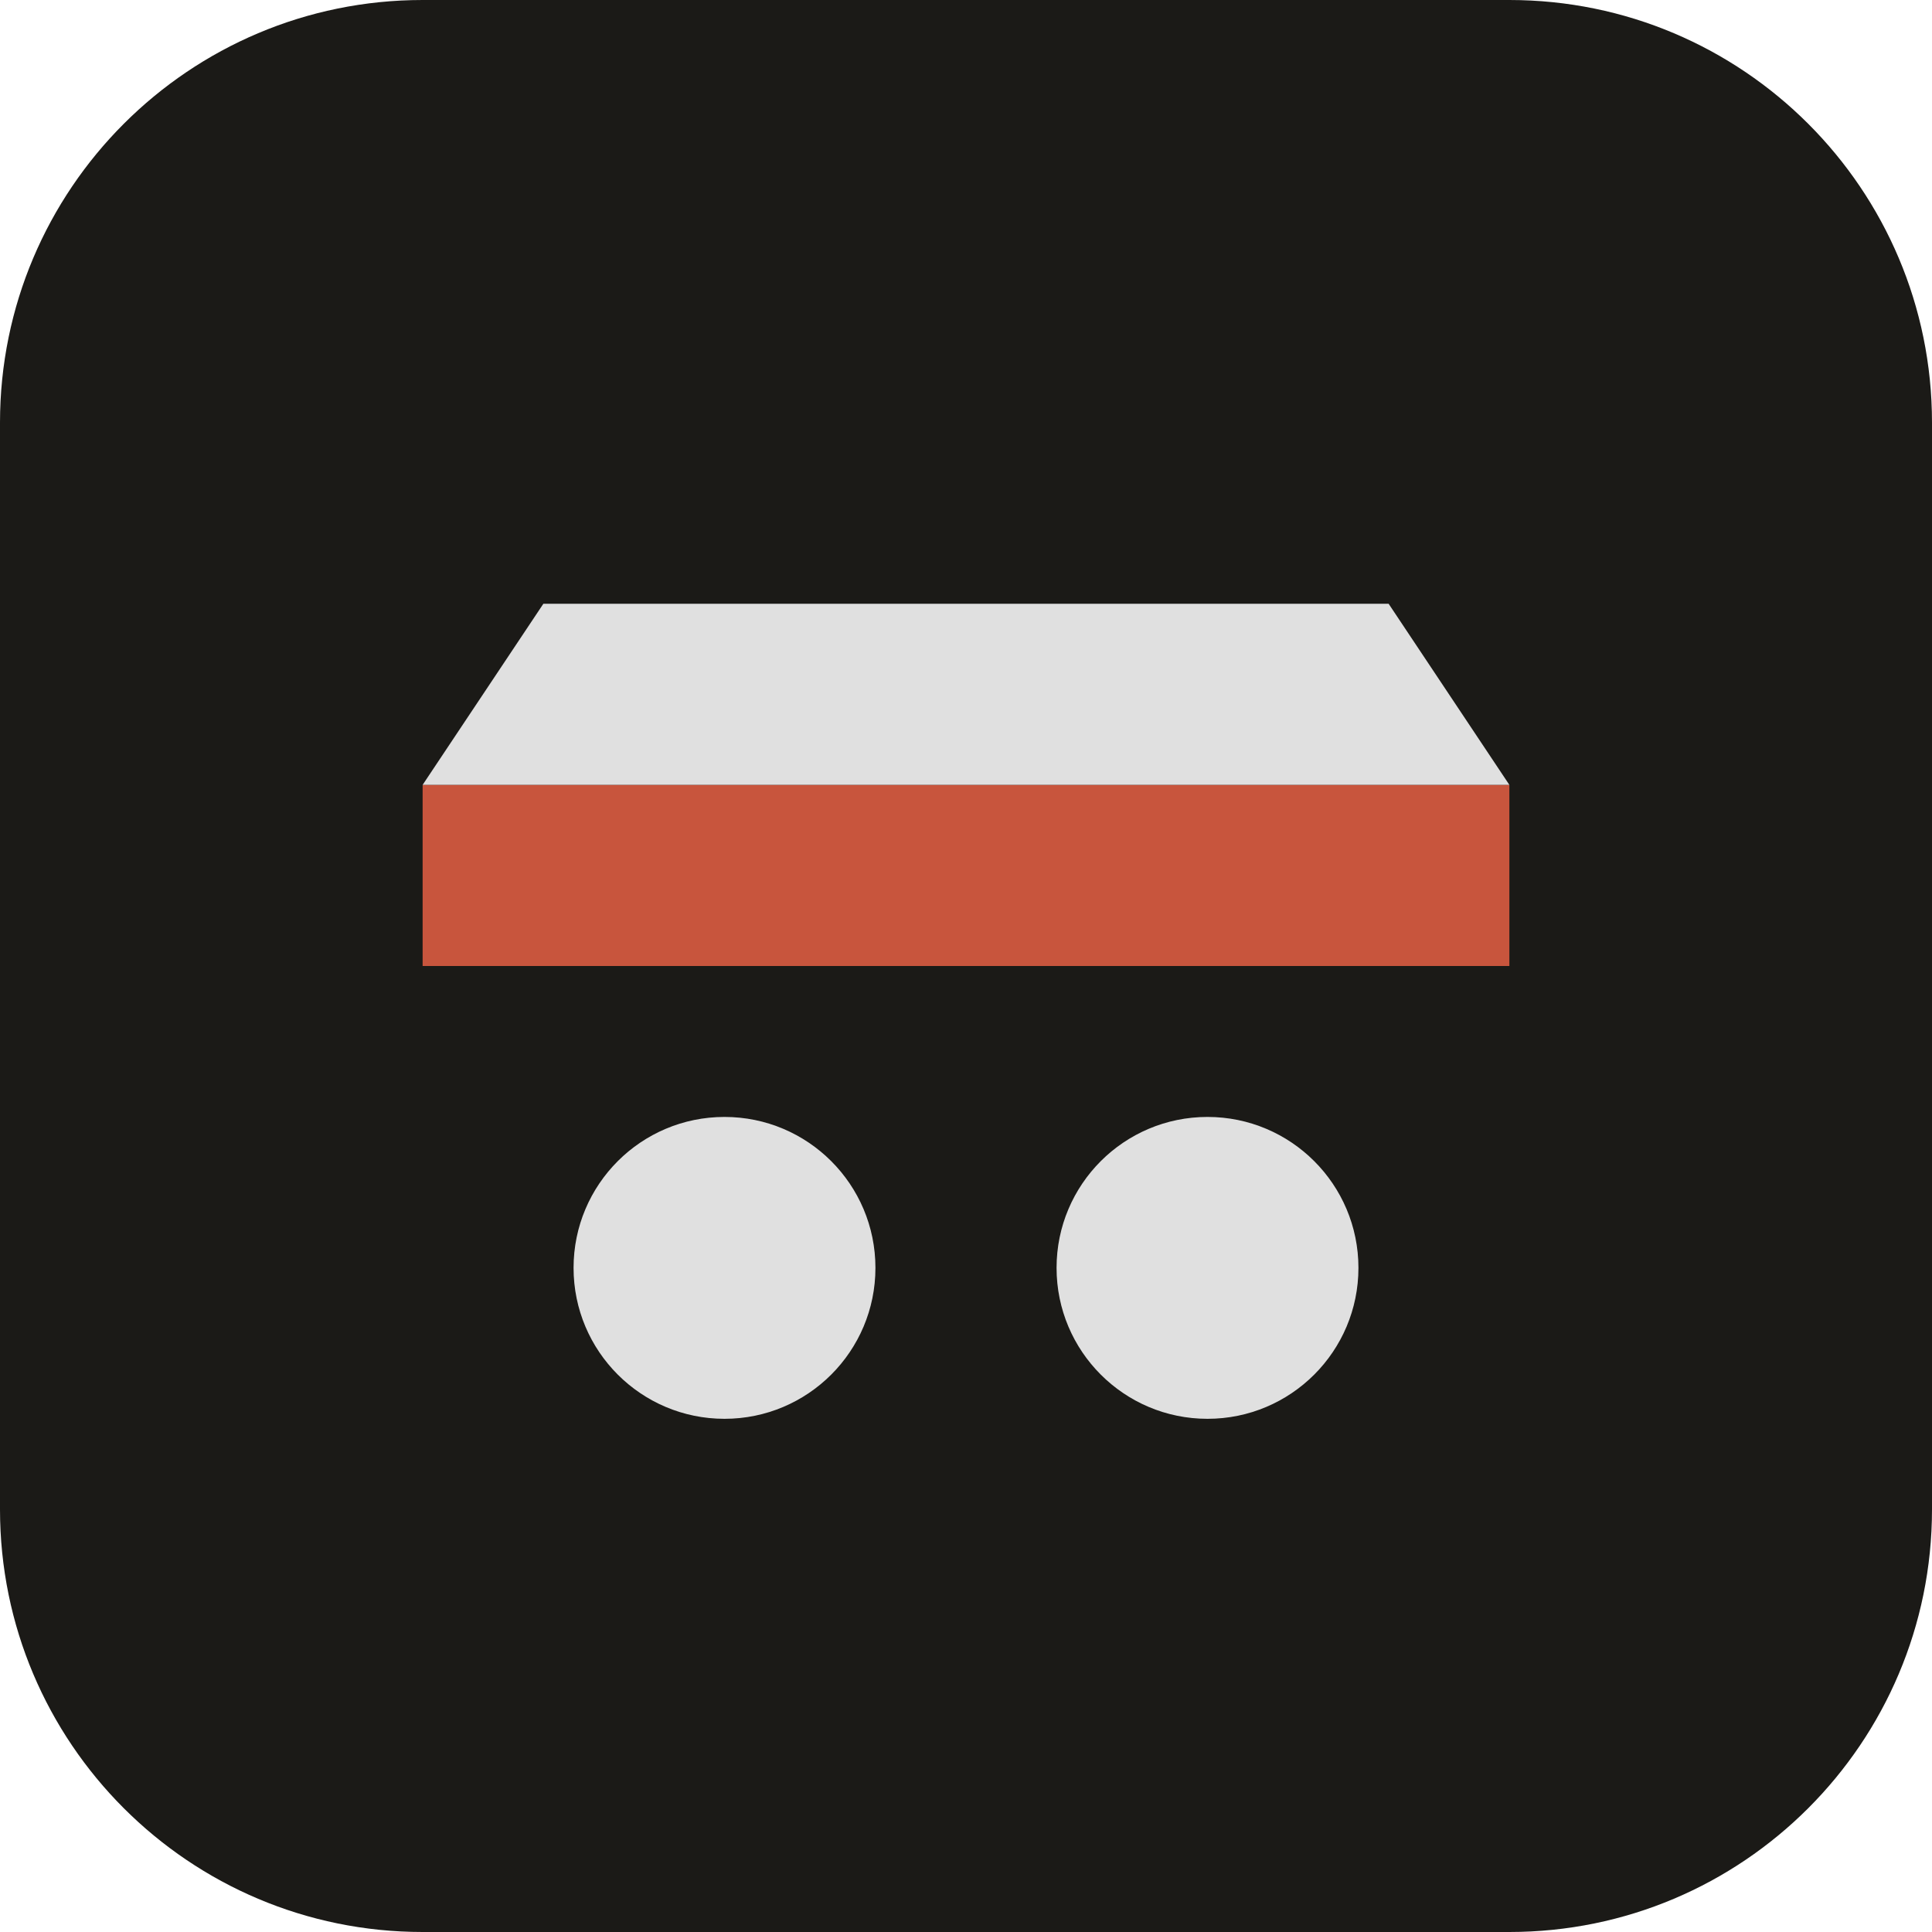
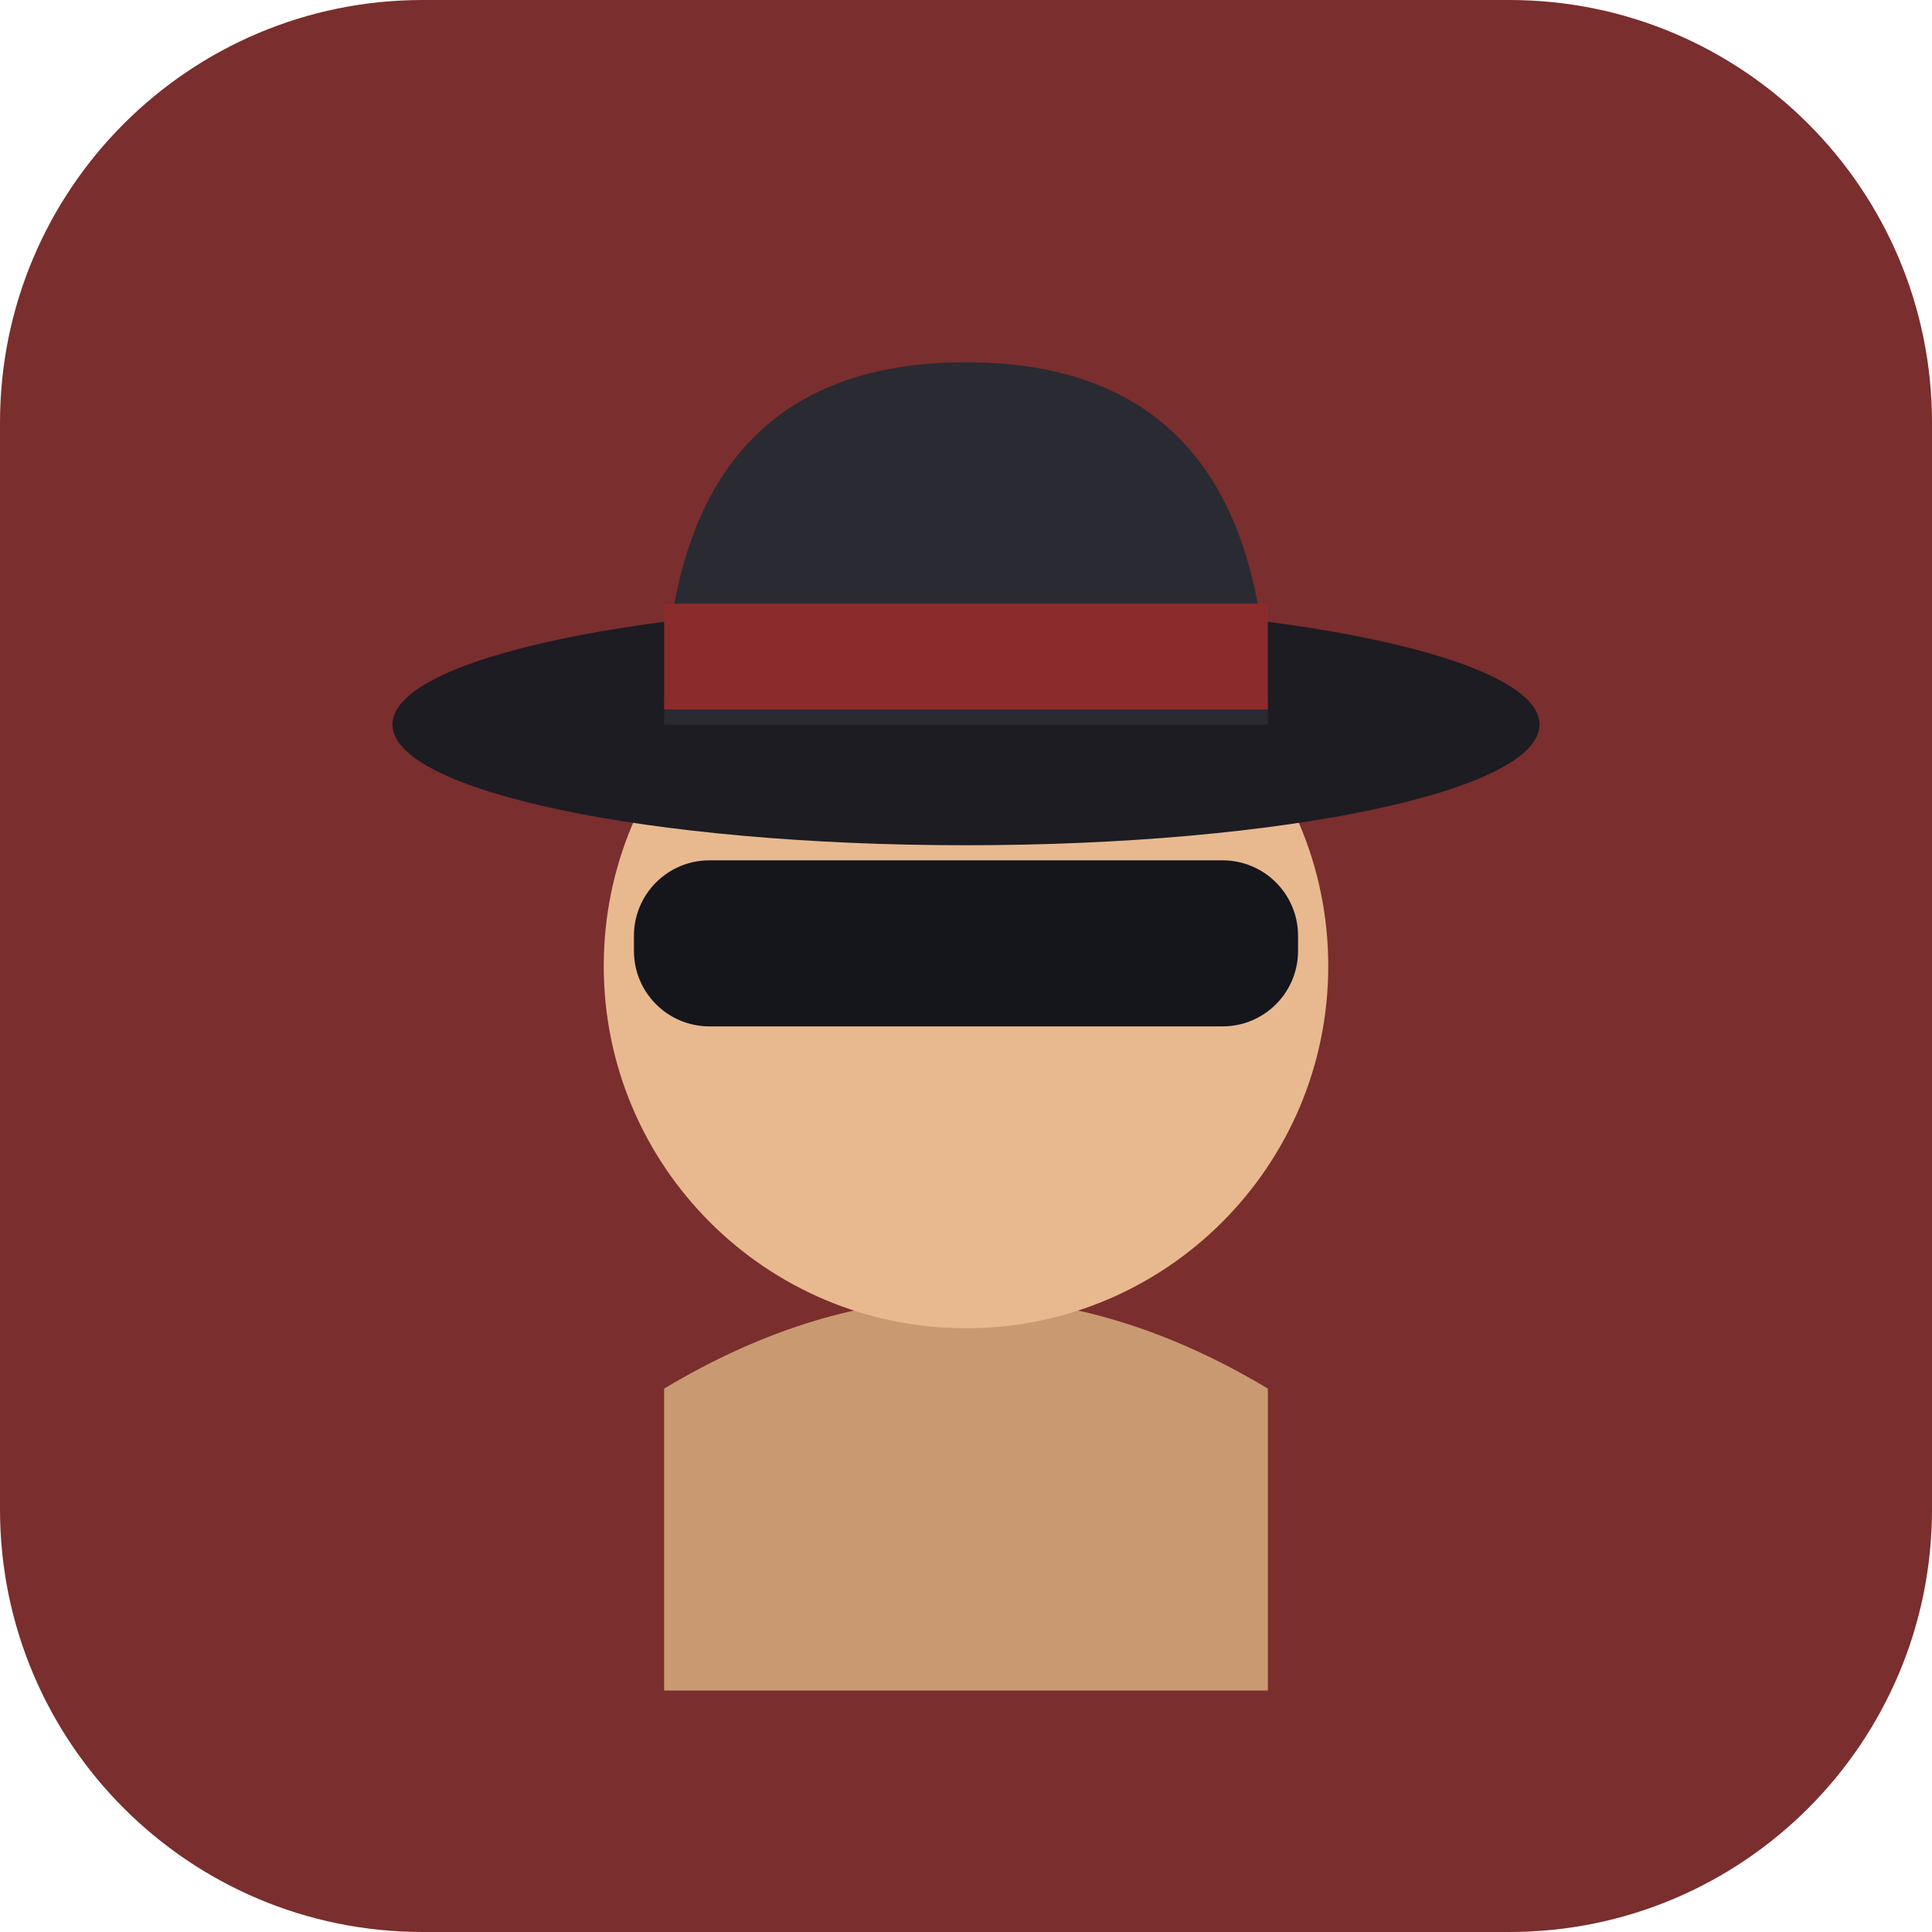
<svg xmlns="http://www.w3.org/2000/svg" viewBox="0 0 64 64">
-   <rect width="64" height="64" rx="14" fill="#1B1A17" />
-   <path d="M14 26h36v6H14z" fill="#C8553D" />
-   <path d="M18 20h28l4 6H14z" fill="#E0E0E0" />
-   <circle cx="24" cy="42" r="5" fill="#E0E0E0" />
-   <circle cx="40" cy="42" r="5" fill="#E0E0E0" />
+   <rect width="64" height="64" rx="14" fill="#7A2E2E" />
+   <path d="M22 46 q10 -6 20 0 v10 h-20 z" fill="#C99A72" />
+   <circle cx="32" cy="32" r="12" fill="#E8B98F" />
+   <rect x="21" y="28.5" width="22" height="5.5" rx="2.5" fill="#15151C" />
+   <ellipse cx="32" cy="24" rx="19" ry="4" fill="#1C1C22" />
+   <path d="M22 24 q0 -12 10 -12 q10 0 10 12z" fill="#2A2A32" />
+   <rect x="22" y="20" width="20" height="3.5" fill="#8C2B2B" />
</svg>
